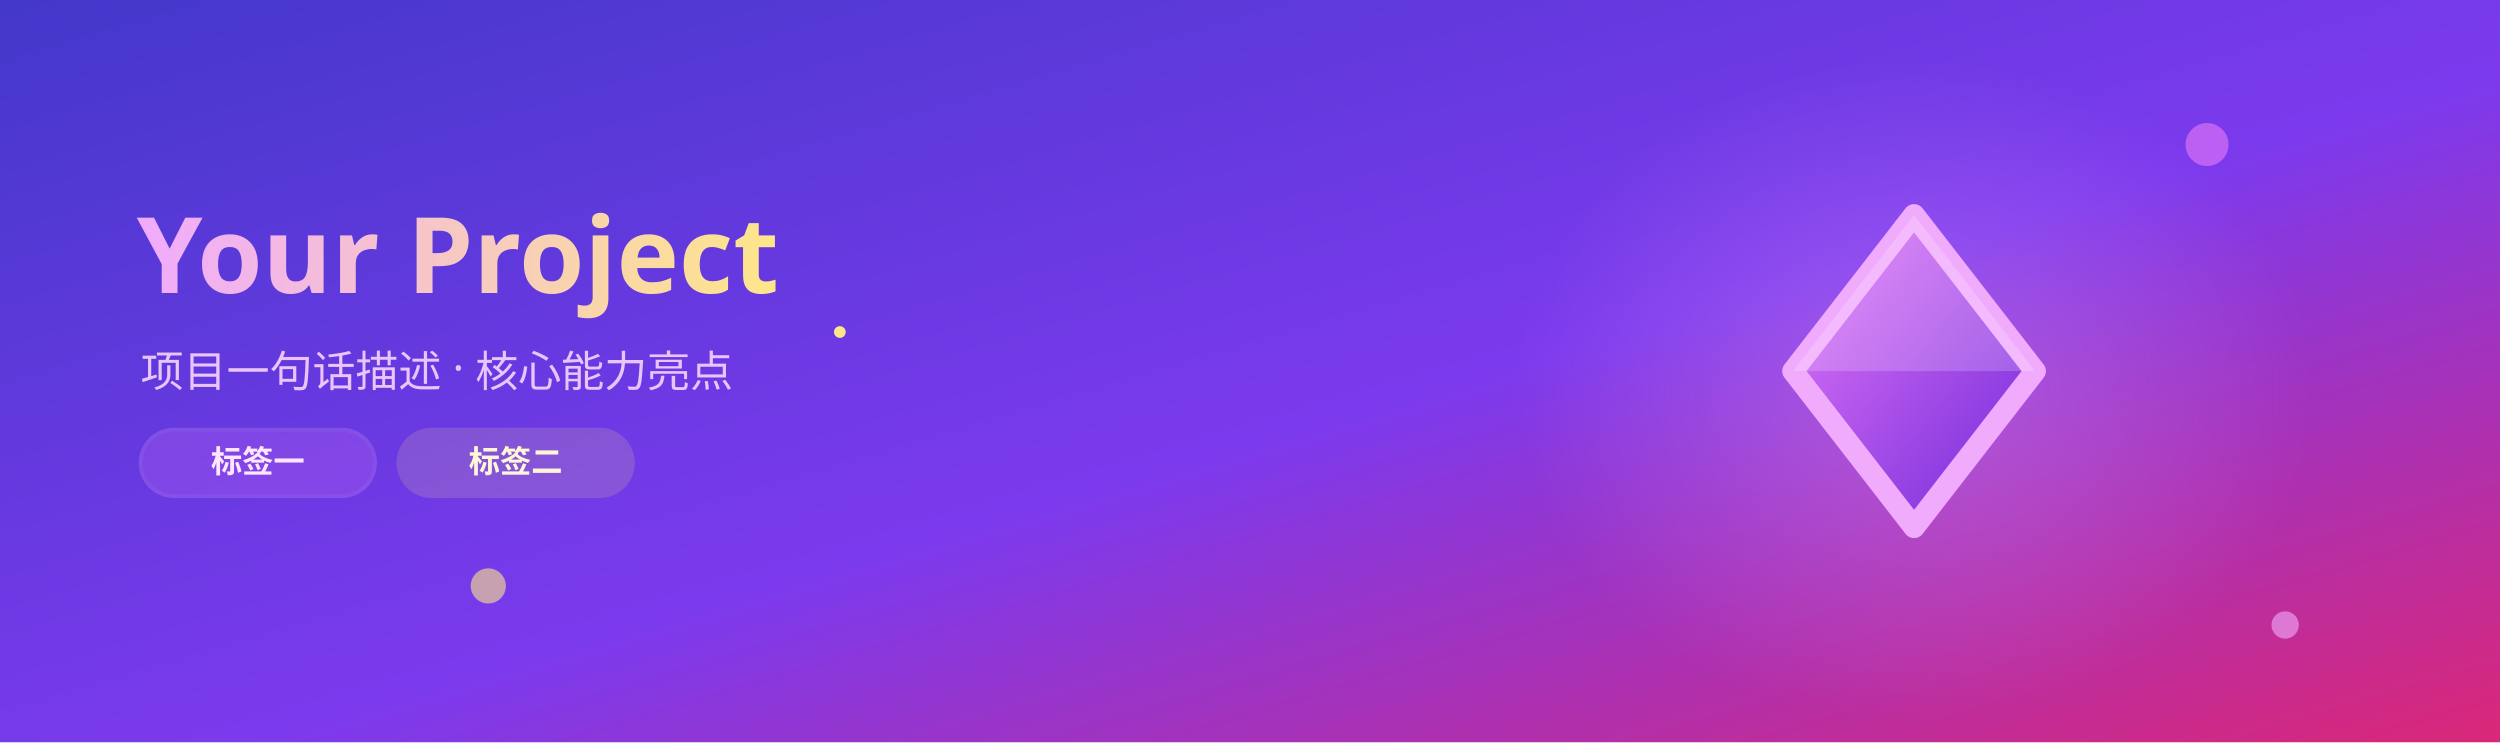
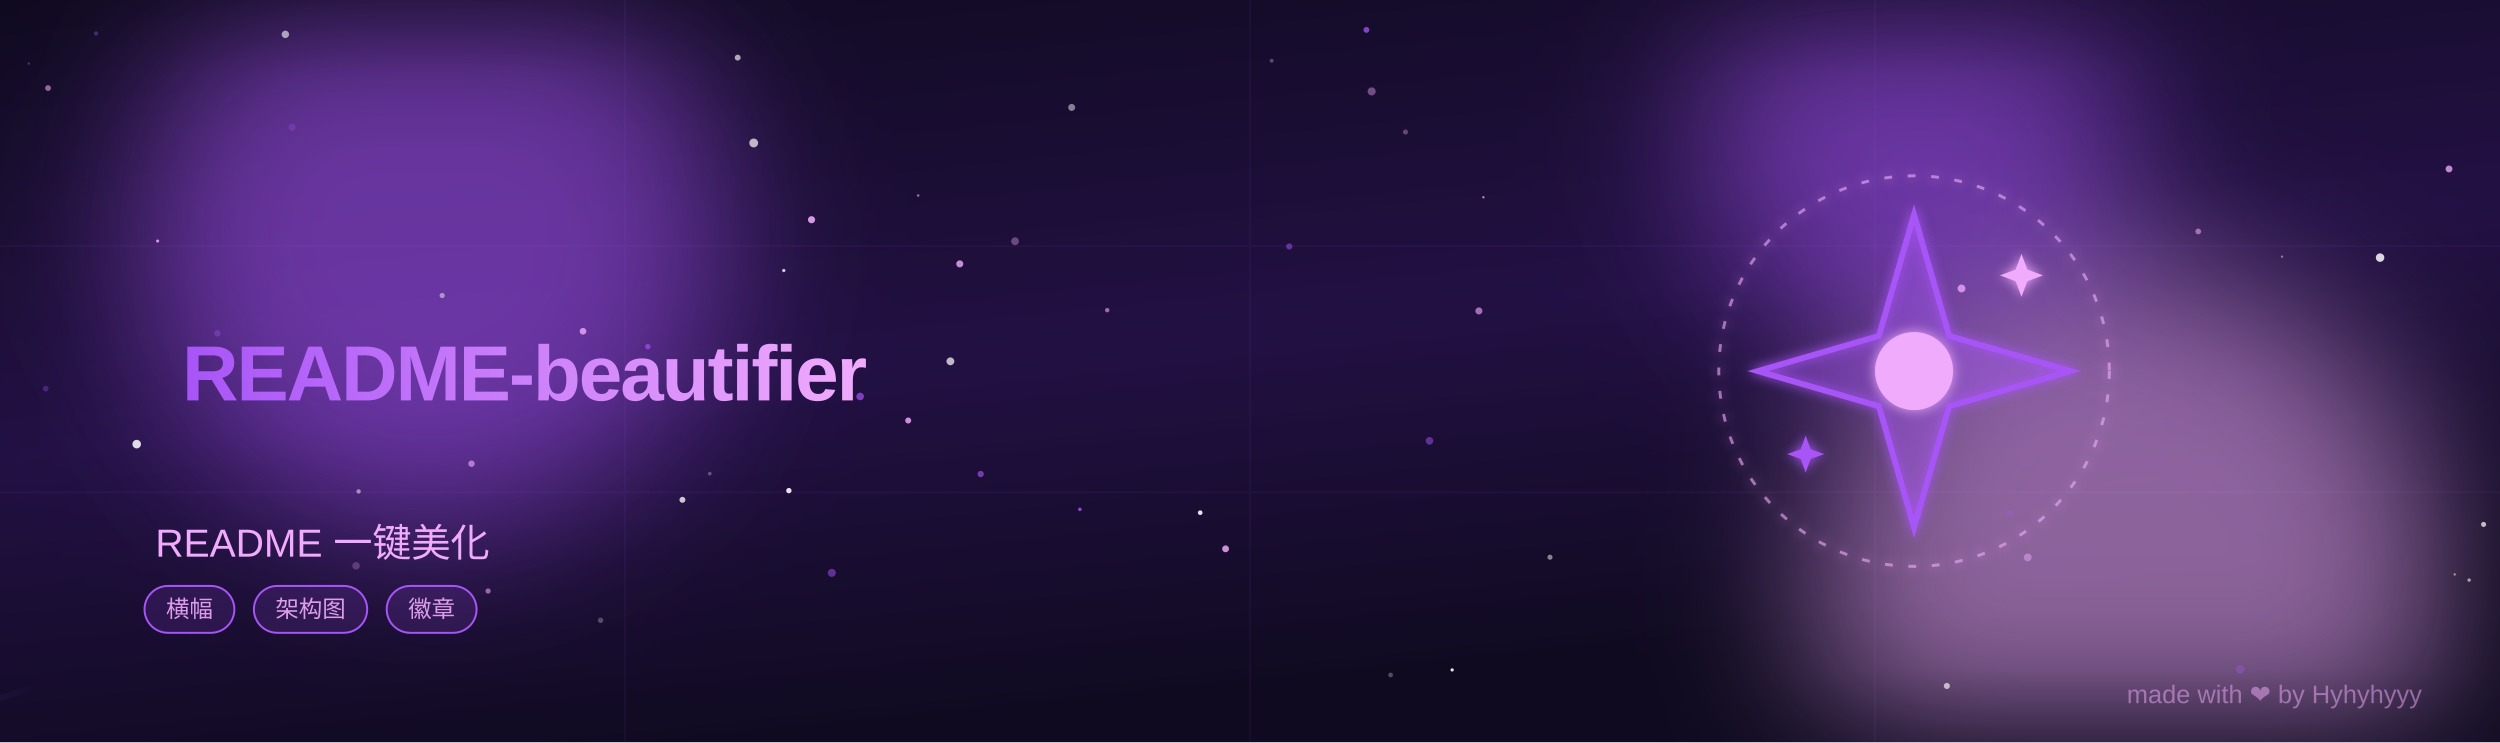
- <svg xmlns="http://www.w3.org/2000/svg" viewBox="0 0 1280 380" role="img" aria-label="sample-banner" font-family="'Segoe UI','PingFang SC','Microsoft YaHei',sans-serif">
+ <svg xmlns="http://www.w3.org/2000/svg" viewBox="0 0 1280 380" width="1280" height="380" role="img" aria-label="README-beautifier">
  <defs>
-     <linearGradient id="bg" x1="0" y1="0" x2="1" y2="1">
-       <stop offset="0" stop-color="#4338ca" />
-       <stop offset="0.55" stop-color="#7c3aed" />
-       <stop offset="1" stop-color="#db2777" />
+     <linearGradient id="bg" x1="0" y1="0" x2="0.35" y2="1">
+       <stop offset="0" stop-color="#0f0a1f" />
+       <stop offset="0.55" stop-color="#221043" />
+       <stop offset="1" stop-color="#0f0a1f" />
    </linearGradient>
-     <linearGradient id="title" x1="0" y1="0" x2="1" y2="0">
-       <stop offset="0" stop-color="#f0abfc" />
-       <stop offset="1" stop-color="#fde68a" />
+     <linearGradient id="titleGrad" x1="0" y1="0" x2="1" y2="0">
+       <stop offset="0" stop-color="#a855f7" />
+       <stop offset="1" stop-color="#f0abfc" />
    </linearGradient>
-     <linearGradient id="body" x1="0" y1="0" x2="1" y2="1">
-       <stop offset="0" stop-color="#e879f9" />
-       <stop offset="1" stop-color="#6d28d9" />
+     <linearGradient id="beam" x1="0" y1="0" x2="1" y2="0">
+       <stop offset="0" stop-color="#a855f7" stop-opacity="0" />
+       <stop offset="0.5" stop-color="#a855f7" stop-opacity="0.9" />
+       <stop offset="1" stop-color="#a855f7" stop-opacity="0" />
    </linearGradient>
-     <radialGradient id="glow" cx="0.5" cy="0.5" r="0.5">
-       <stop offset="0" stop-color="#f0abfc" stop-opacity="0.30" />
-       <stop offset="1" stop-color="#f0abfc" stop-opacity="0" />
+     <radialGradient id="vig" cx="0.5" cy="0.45" r="0.75">
+       <stop offset="0.55" stop-color="#000000" stop-opacity="0" />
+       <stop offset="1" stop-color="#000000" stop-opacity="0.55" />
    </radialGradient>
-     <linearGradient id="beam" x1="0" y1="0" x2="1" y2="0">
-       <stop offset="0" stop-color="#ffffff" stop-opacity="0" />
-       <stop offset="0.5" stop-color="#f0abfc" stop-opacity="0.22" />
-       <stop offset="1" stop-color="#ffffff" stop-opacity="0" />
-     </linearGradient>
+     <filter id="glow" x="-60%" y="-60%" width="220%" height="220%">
+       <feGaussianBlur stdDeviation="3" result="b" />
+       <feMerge>
+         <feMergeNode in="b" />
+         <feMergeNode in="SourceGraphic" />
+       </feMerge>
+     </filter>
+     <filter id="blur" x="-80%" y="-80%" width="260%" height="260%">
+       <feGaussianBlur stdDeviation="40" />
+     </filter>
  </defs>
  <rect width="1280" height="380" fill="url(#bg)" />
-   <ellipse cx="980" cy="200" rx="205" ry="170" fill="url(#glow)" />
-   <circle cx="250" cy="300" r="9" fill="#fde68a" opacity="0.6" />
-   <circle cx="1130" cy="74" r="11" fill="#e879f9" opacity="0.6" />
-   <circle cx="1170" cy="320" r="7" fill="#f0abfc" opacity="0.6" />
-   <rect x="-220" y="0" width="220" height="380" fill="url(#beam)">
-     <animate attributeName="x" values="-220;1300;-220" dur="7s" repeatCount="indefinite" />
-   </rect>
+   <g opacity="0.06" stroke="#a855f7" stroke-width="1">
+     <line x1="0" y1="126" x2="1280" y2="126" />
+     <line x1="0" y1="252" x2="1280" y2="252" />
+     <line x1="320" y1="0" x2="320" y2="380" />
+     <line x1="640" y1="0" x2="640" y2="380" />
+     <line x1="960" y1="0" x2="960" y2="380" />
+   </g>
+   <g filter="url(#blur)" opacity="0.55">
+     <circle cx="220" cy="120" r="150" fill="#a855f7">
+       <animate attributeName="opacity" values="0.18;0.4;0.18" dur="9s" repeatCount="indefinite" />
+     </circle>
+     <circle cx="1090" cy="300" r="160" fill="#f0abfc">
+       <animate attributeName="opacity" values="0.15;0.38;0.15" dur="11s" repeatCount="indefinite" />
+     </circle>
+     <circle cx="980" cy="70" r="110" fill="#a855f7">
+       <animate attributeName="opacity" values="0.12;0.3;0.12" dur="8s" repeatCount="indefinite" />
+     </circle>
+   </g>
+   <g>
+     <circle cx="182.3" cy="289.7" r="1.93" fill="#f0abfc" opacity="0.25">
+       <animate attributeName="opacity" values="0.25;0.08;0.25" dur="4.7s" begin="2.6s" repeatCount="indefinite" />
+       <animateTransform attributeName="transform" type="translate" values="0 0;-3.8 -1.2;0 0" dur="8.7s" begin="2.6s" repeatCount="indefinite" calcMode="spline" keySplines="0.4 0 0.6 1;0.4 0 0.6 1" keyTimes="0;0.5;1" />
+     </circle>
+     <circle cx="1168.4" cy="131.4" r="0.62" fill="#ffffff" opacity="0.41">
+       <animate attributeName="opacity" values="0.41;0.12;0.41" dur="4.5s" begin="3.0s" repeatCount="indefinite" />
+       <animateTransform attributeName="transform" type="translate" values="0 0;4.4 -5.4;0 0" dur="8.5s" begin="3.0s" repeatCount="indefinite" calcMode="spline" keySplines="0.4 0 0.6 1;0.4 0 0.6 1" keyTimes="0;0.5;1" />
+     </circle>
+     <circle cx="1271.6" cy="268.5" r="1.31" fill="#ffffff" opacity="0.70">
+       <animate attributeName="opacity" values="0.70;0.21;0.70" dur="5.6s" begin="0.3s" repeatCount="indefinite" />
+       <animateTransform attributeName="transform" type="translate" values="0 0;-2.4 6.5;0 0" dur="9.6s" begin="0.3s" repeatCount="indefinite" calcMode="spline" keySplines="0.4 0 0.6 1;0.4 0 0.6 1" keyTimes="0;0.5;1" />
+     </circle>
+     <circle cx="363.4" cy="242.5" r="0.96" fill="#f0abfc" opacity="0.36">
+       <animate attributeName="opacity" values="0.36;0.11;0.36" dur="5.0s" begin="0.7s" repeatCount="indefinite" />
+       <animateTransform attributeName="transform" type="translate" values="0 0;2.0 1.8;0 0" dur="9.0s" begin="0.7s" repeatCount="indefinite" calcMode="spline" keySplines="0.4 0 0.6 1;0.4 0 0.6 1" keyTimes="0;0.5;1" />
+     </circle>
+     <circle cx="23.4" cy="199.0" r="1.45" fill="#a855f7" opacity="0.30">
+       <animate attributeName="opacity" values="0.30;0.09;0.30" dur="2.8s" begin="1.4s" repeatCount="indefinite" />
+       <animateTransform attributeName="transform" type="translate" values="0 0;3.6 -5.2;0 0" dur="6.8s" begin="1.4s" repeatCount="indefinite" calcMode="spline" keySplines="0.4 0 0.6 1;0.4 0 0.6 1" keyTimes="0;0.5;1" />
+     </circle>
+     <circle cx="1218.6" cy="131.9" r="2.17" fill="#ffffff" opacity="0.83">
+       <animate attributeName="opacity" values="0.83;0.25;0.83" dur="2.8s" begin="2.1s" repeatCount="indefinite" />
+       <animateTransform attributeName="transform" type="translate" values="0 0;4.2 -6.7;0 0" dur="6.8s" begin="2.1s" repeatCount="indefinite" calcMode="spline" keySplines="0.4 0 0.6 1;0.4 0 0.6 1" keyTimes="0;0.5;1" />
+     </circle>
+     <circle cx="743.5" cy="343.0" r="0.85" fill="#ffffff" opacity="0.88">
+       <animate attributeName="opacity" values="0.88;0.26;0.88" dur="4.1s" begin="4.3s" repeatCount="indefinite" />
+       <animateTransform attributeName="transform" type="translate" values="0 0;-4.3 -5.2;0 0" dur="8.1s" begin="4.3s" repeatCount="indefinite" calcMode="spline" keySplines="0.4 0 0.6 1;0.4 0 0.6 1" keyTimes="0;0.5;1" />
+     </circle>
+     <circle cx="660.1" cy="126.2" r="1.59" fill="#a855f7" opacity="0.50">
+       <animate attributeName="opacity" values="0.50;0.15;0.50" dur="2.7s" begin="4.5s" repeatCount="indefinite" />
+       <animateTransform attributeName="transform" type="translate" values="0 0;1.6 3.7;0 0" dur="6.7s" begin="4.5s" repeatCount="indefinite" calcMode="spline" keySplines="0.4 0 0.6 1;0.4 0 0.6 1" keyTimes="0;0.5;1" />
+     </circle>
+     <circle cx="731.9" cy="225.7" r="1.96" fill="#a855f7" opacity="0.49">
+       <animate attributeName="opacity" values="0.49;0.15;0.49" dur="6.1s" begin="2.7s" repeatCount="indefinite" />
+       <animateTransform attributeName="transform" type="translate" values="0 0;-4.2 5.0;0 0" dur="10.1s" begin="2.7s" repeatCount="indefinite" calcMode="spline" keySplines="0.4 0 0.6 1;0.4 0 0.6 1" keyTimes="0;0.5;1" />
+     </circle>
+     <circle cx="241.4" cy="237.4" r="1.66" fill="#f0abfc" opacity="0.62">
+       <animate attributeName="opacity" values="0.62;0.19;0.62" dur="5.9s" begin="1.6s" repeatCount="indefinite" />
+       <animateTransform attributeName="transform" type="translate" values="0 0;-3.4 6.6;0 0" dur="9.9s" begin="1.6s" repeatCount="indefinite" calcMode="spline" keySplines="0.4 0 0.6 1;0.4 0 0.6 1" keyTimes="0;0.5;1" />
+     </circle>
+     <circle cx="614.5" cy="262.5" r="1.20" fill="#ffffff" opacity="0.89">
+       <animate attributeName="opacity" values="0.89;0.27;0.89" dur="4.8s" begin="3.1s" repeatCount="indefinite" />
+       <animateTransform attributeName="transform" type="translate" values="0 0;-1.8 -0.3;0 0" dur="8.8s" begin="3.1s" repeatCount="indefinite" calcMode="spline" keySplines="0.4 0 0.6 1;0.4 0 0.6 1" keyTimes="0;0.5;1" />
+     </circle>
+     <circle cx="502.1" cy="242.7" r="1.62" fill="#a855f7" opacity="0.64">
+       <animate attributeName="opacity" values="0.64;0.19;0.64" dur="4.5s" begin="3.7s" repeatCount="indefinite" />
+       <animateTransform attributeName="transform" type="translate" values="0 0;-0.1 -1.2;0 0" dur="8.5s" begin="3.7s" repeatCount="indefinite" calcMode="spline" keySplines="0.4 0 0.6 1;0.4 0 0.6 1" keyTimes="0;0.5;1" />
+     </circle>
+     <circle cx="702.3" cy="46.8" r="2.07" fill="#f0abfc" opacity="0.41">
+       <animate attributeName="opacity" values="0.41;0.12;0.41" dur="4.1s" begin="1.4s" repeatCount="indefinite" />
+       <animateTransform attributeName="transform" type="translate" values="0 0;0.3 -2.9;0 0" dur="8.1s" begin="1.4s" repeatCount="indefinite" calcMode="spline" keySplines="0.4 0 0.6 1;0.4 0 0.6 1" keyTimes="0;0.5;1" />
+     </circle>
+     <circle cx="403.9" cy="251.2" r="1.38" fill="#ffffff" opacity="0.89">
+       <animate attributeName="opacity" values="0.89;0.27;0.89" dur="3.2s" begin="1.3s" repeatCount="indefinite" />
+       <animateTransform attributeName="transform" type="translate" values="0 0;4.8 -5.8;0 0" dur="7.2s" begin="1.3s" repeatCount="indefinite" calcMode="spline" keySplines="0.4 0 0.6 1;0.4 0 0.6 1" keyTimes="0;0.5;1" />
+     </circle>
+     <circle cx="651.1" cy="31.1" r="1.01" fill="#f0abfc" opacity="0.35">
+       <animate attributeName="opacity" values="0.35;0.11;0.35" dur="5.7s" begin="2.4s" repeatCount="indefinite" />
+       <animateTransform attributeName="transform" type="translate" values="0 0;3.9 -3.8;0 0" dur="9.7s" begin="2.4s" repeatCount="indefinite" calcMode="spline" keySplines="0.4 0 0.6 1;0.4 0 0.6 1" keyTimes="0;0.5;1" />
+     </circle>
+     <circle cx="465.0" cy="215.3" r="1.55" fill="#f0abfc" opacity="0.82">
+       <animate attributeName="opacity" values="0.82;0.25;0.82" dur="5.0s" begin="4.8s" repeatCount="indefinite" />
+       <animateTransform attributeName="transform" type="translate" values="0 0;0.1 5.7;0 0" dur="9.0s" begin="4.8s" repeatCount="indefinite" calcMode="spline" keySplines="0.4 0 0.6 1;0.4 0 0.6 1" keyTimes="0;0.5;1" />
+     </circle>
+     <circle cx="24.6" cy="45.1" r="1.49" fill="#f0abfc" opacity="0.57">
+       <animate attributeName="opacity" values="0.57;0.17;0.57" dur="4.5s" begin="2.0s" repeatCount="indefinite" />
+       <animateTransform attributeName="transform" type="translate" values="0 0;4.8 2.7;0 0" dur="8.5s" begin="2.0s" repeatCount="indefinite" calcMode="spline" keySplines="0.4 0 0.6 1;0.4 0 0.6 1" keyTimes="0;0.5;1" />
+     </circle>
+     <circle cx="331.7" cy="177.5" r="1.38" fill="#a855f7" opacity="0.63">
+       <animate attributeName="opacity" values="0.63;0.19;0.63" dur="2.6s" begin="2.4s" repeatCount="indefinite" />
+       <animateTransform attributeName="transform" type="translate" values="0 0;-2.7 -6.6;0 0" dur="6.6s" begin="2.4s" repeatCount="indefinite" calcMode="spline" keySplines="0.4 0 0.6 1;0.4 0 0.6 1" keyTimes="0;0.5;1" />
+     </circle>
+     <circle cx="415.5" cy="112.5" r="1.84" fill="#f0abfc" opacity="0.87">
+       <animate attributeName="opacity" values="0.87;0.26;0.87" dur="3.1s" begin="2.3s" repeatCount="indefinite" />
+       <animateTransform attributeName="transform" type="translate" values="0 0;4.7 6.9;0 0" dur="7.1s" begin="2.3s" repeatCount="indefinite" calcMode="spline" keySplines="0.4 0 0.6 1;0.4 0 0.6 1" keyTimes="0;0.5;1" />
+     </circle>
+     <circle cx="566.9" cy="158.8" r="1.14" fill="#f0abfc" opacity="0.59">
+       <animate attributeName="opacity" values="0.59;0.18;0.59" dur="4.2s" begin="1.6s" repeatCount="indefinite" />
+       <animateTransform attributeName="transform" type="translate" values="0 0;1.6 1.6;0 0" dur="8.2s" begin="1.6s" repeatCount="indefinite" calcMode="spline" keySplines="0.4 0 0.6 1;0.4 0 0.6 1" keyTimes="0;0.5;1" />
+     </circle>
+     <circle cx="183.6" cy="251.6" r="1.13" fill="#ffffff" opacity="0.49">
+       <animate attributeName="opacity" values="0.49;0.15;0.49" dur="2.6s" begin="0.6s" repeatCount="indefinite" />
+       <animateTransform attributeName="transform" type="translate" values="0 0;2.7 -4.8;0 0" dur="6.6s" begin="0.6s" repeatCount="indefinite" calcMode="spline" keySplines="0.4 0 0.6 1;0.4 0 0.6 1" keyTimes="0;0.5;1" />
+     </circle>
+     <circle cx="385.9" cy="73.2" r="2.26" fill="#ffffff" opacity="0.69">
+       <animate attributeName="opacity" values="0.69;0.21;0.69" dur="4.3s" begin="1.8s" repeatCount="indefinite" />
+       <animateTransform attributeName="transform" type="translate" values="0 0;2.6 -2.3;0 0" dur="8.3s" begin="1.8s" repeatCount="indefinite" calcMode="spline" keySplines="0.4 0 0.6 1;0.4 0 0.6 1" keyTimes="0;0.5;1" />
+     </circle>
+     <circle cx="1029.1" cy="262.8" r="1.68" fill="#a855f7" opacity="0.27">
+       <animate attributeName="opacity" values="0.27;0.08;0.27" dur="6.4s" begin="3.0s" repeatCount="indefinite" />
+       <animateTransform attributeName="transform" type="translate" values="0 0;-2.7 2.8;0 0" dur="10.4s" begin="3.0s" repeatCount="indefinite" calcMode="spline" keySplines="0.4 0 0.6 1;0.4 0 0.6 1" keyTimes="0;0.5;1" />
+     </circle>
+     <circle cx="699.6" cy="15.3" r="1.51" fill="#a855f7" opacity="0.74">
+       <animate attributeName="opacity" values="0.74;0.22;0.74" dur="4.8s" begin="0.1s" repeatCount="indefinite" />
+       <animateTransform attributeName="transform" type="translate" values="0 0;-4.2 1.9;0 0" dur="8.8s" begin="0.1s" repeatCount="indefinite" calcMode="spline" keySplines="0.4 0 0.6 1;0.4 0 0.6 1" keyTimes="0;0.5;1" />
+     </circle>
+     <circle cx="1125.5" cy="118.5" r="1.48" fill="#f0abfc" opacity="0.55">
+       <animate attributeName="opacity" values="0.55;0.17;0.55" dur="5.2s" begin="1.1s" repeatCount="indefinite" />
+       <animateTransform attributeName="transform" type="translate" values="0 0;-2.5 1.3;0 0" dur="9.2s" begin="1.1s" repeatCount="indefinite" calcMode="spline" keySplines="0.4 0 0.6 1;0.4 0 0.6 1" keyTimes="0;0.5;1" />
+     </circle>
+     <circle cx="757.2" cy="159.2" r="1.82" fill="#f0abfc" opacity="0.61">
+       <animate attributeName="opacity" values="0.61;0.18;0.61" dur="5.0s" begin="0.5s" repeatCount="indefinite" />
+       <animateTransform attributeName="transform" type="translate" values="0 0;4.2 -2.5;0 0" dur="9.0s" begin="0.5s" repeatCount="indefinite" calcMode="spline" keySplines="0.4 0 0.6 1;0.4 0 0.6 1" keyTimes="0;0.5;1" />
+     </circle>
+     <circle cx="552.9" cy="260.8" r="0.93" fill="#a855f7" opacity="0.81">
+       <animate attributeName="opacity" values="0.81;0.24;0.81" dur="6.1s" begin="2.8s" repeatCount="indefinite" />
+       <animateTransform attributeName="transform" type="translate" values="0 0;-1.7 -6.5;0 0" dur="10.1s" begin="2.8s" repeatCount="indefinite" calcMode="spline" keySplines="0.4 0 0.6 1;0.4 0 0.6 1" keyTimes="0;0.5;1" />
+     </circle>
+     <circle cx="719.6" cy="67.6" r="1.30" fill="#f0abfc" opacity="0.35">
+       <animate attributeName="opacity" values="0.35;0.11;0.35" dur="2.9s" begin="2.0s" repeatCount="indefinite" />
+       <animateTransform attributeName="transform" type="translate" values="0 0;2.6 1.4;0 0" dur="6.9s" begin="2.0s" repeatCount="indefinite" calcMode="spline" keySplines="0.4 0 0.6 1;0.4 0 0.6 1" keyTimes="0;0.5;1" />
+     </circle>
+     <circle cx="70.0" cy="227.4" r="2.19" fill="#ffffff" opacity="0.85">
+       <animate attributeName="opacity" values="0.85;0.25;0.85" dur="2.7s" begin="4.7s" repeatCount="indefinite" />
+       <animateTransform attributeName="transform" type="translate" values="0 0;3.3 -4.7;0 0" dur="6.7s" begin="4.7s" repeatCount="indefinite" calcMode="spline" keySplines="0.4 0 0.6 1;0.4 0 0.6 1" keyTimes="0;0.5;1" />
+     </circle>
+     <circle cx="996.8" cy="351.2" r="1.57" fill="#ffffff" opacity="0.64">
+       <animate attributeName="opacity" values="0.64;0.19;0.64" dur="5.4s" begin="3.8s" repeatCount="indefinite" />
+       <animateTransform attributeName="transform" type="translate" values="0 0;3.2 0.9;0 0" dur="9.4s" begin="3.8s" repeatCount="indefinite" calcMode="spline" keySplines="0.4 0 0.6 1;0.4 0 0.6 1" keyTimes="0;0.5;1" />
+     </circle>
+     <circle cx="627.5" cy="281.0" r="1.76" fill="#f0abfc" opacity="0.83">
+       <animate attributeName="opacity" values="0.83;0.25;0.83" dur="6.0s" begin="1.6s" repeatCount="indefinite" />
+       <animateTransform attributeName="transform" type="translate" values="0 0;2.1 -0.6;0 0" dur="10.0s" begin="1.6s" repeatCount="indefinite" calcMode="spline" keySplines="0.4 0 0.6 1;0.4 0 0.6 1" keyTimes="0;0.5;1" />
+     </circle>
+     <circle cx="349.4" cy="255.9" r="1.53" fill="#ffffff" opacity="0.76">
+       <animate attributeName="opacity" values="0.76;0.23;0.76" dur="6.3s" begin="0.8s" repeatCount="indefinite" />
+       <animateTransform attributeName="transform" type="translate" values="0 0;0.5 -4.8;0 0" dur="10.3s" begin="0.8s" repeatCount="indefinite" calcMode="spline" keySplines="0.4 0 0.6 1;0.4 0 0.6 1" keyTimes="0;0.5;1" />
+     </circle>
+     <circle cx="298.5" cy="169.6" r="1.71" fill="#f0abfc" opacity="0.79">
+       <animate attributeName="opacity" values="0.79;0.24;0.79" dur="3.2s" begin="2.1s" repeatCount="indefinite" />
+       <animateTransform attributeName="transform" type="translate" values="0 0;1.4 6.6;0 0" dur="7.2s" begin="2.1s" repeatCount="indefinite" calcMode="spline" keySplines="0.4 0 0.6 1;0.4 0 0.6 1" keyTimes="0;0.5;1" />
+     </circle>
+     <circle cx="1004.3" cy="147.7" r="2.01" fill="#f0abfc" opacity="0.76">
+       <animate attributeName="opacity" values="0.76;0.23;0.76" dur="5.6s" begin="4.5s" repeatCount="indefinite" />
+       <animateTransform attributeName="transform" type="translate" values="0 0;4.8 -2.6;0 0" dur="9.6s" begin="4.5s" repeatCount="indefinite" calcMode="spline" keySplines="0.4 0 0.6 1;0.4 0 0.6 1" keyTimes="0;0.5;1" />
+     </circle>
+     <circle cx="307.5" cy="317.6" r="1.39" fill="#ffffff" opacity="0.26">
+       <animate attributeName="opacity" values="0.26;0.08;0.26" dur="3.8s" begin="1.7s" repeatCount="indefinite" />
+       <animateTransform attributeName="transform" type="translate" values="0 0;0.2 0.1;0 0" dur="7.8s" begin="1.7s" repeatCount="indefinite" calcMode="spline" keySplines="0.4 0 0.6 1;0.4 0 0.6 1" keyTimes="0;0.5;1" />
+     </circle>
+     <circle cx="1264.2" cy="297.0" r="0.89" fill="#ffffff" opacity="0.56">
+       <animate attributeName="opacity" values="0.56;0.17;0.56" dur="5.6s" begin="2.9s" repeatCount="indefinite" />
+       <animateTransform attributeName="transform" type="translate" values="0 0;1.6 -1.4;0 0" dur="9.6s" begin="2.9s" repeatCount="indefinite" calcMode="spline" keySplines="0.4 0 0.6 1;0.4 0 0.6 1" keyTimes="0;0.5;1" />
+     </circle>
+     <circle cx="491.4" cy="135.1" r="1.82" fill="#f0abfc" opacity="0.80">
+       <animate attributeName="opacity" values="0.80;0.24;0.80" dur="5.1s" begin="0.8s" repeatCount="indefinite" />
+       <animateTransform attributeName="transform" type="translate" values="0 0;3.0 -3.2;0 0" dur="9.1s" begin="0.8s" repeatCount="indefinite" calcMode="spline" keySplines="0.4 0 0.6 1;0.4 0 0.6 1" keyTimes="0;0.5;1" />
+     </circle>
+     <circle cx="80.7" cy="123.4" r="0.80" fill="#f0abfc" opacity="0.83">
+       <animate attributeName="opacity" values="0.83;0.25;0.83" dur="4.4s" begin="1.6s" repeatCount="indefinite" />
+       <animateTransform attributeName="transform" type="translate" values="0 0;4.8 0.2;0 0" dur="8.4s" begin="1.6s" repeatCount="indefinite" calcMode="spline" keySplines="0.4 0 0.6 1;0.4 0 0.6 1" keyTimes="0;0.5;1" />
+     </circle>
+     <circle cx="49.2" cy="17.1" r="1.06" fill="#a855f7" opacity="0.37">
+       <animate attributeName="opacity" values="0.37;0.11;0.37" dur="4.7s" begin="2.6s" repeatCount="indefinite" />
+       <animateTransform attributeName="transform" type="translate" values="0 0;4.8 3.0;0 0" dur="8.7s" begin="2.6s" repeatCount="indefinite" calcMode="spline" keySplines="0.4 0 0.6 1;0.4 0 0.6 1" keyTimes="0;0.5;1" />
+     </circle>
+     <circle cx="226.4" cy="151.3" r="1.33" fill="#ffffff" opacity="0.46">
+       <animate attributeName="opacity" values="0.46;0.14;0.46" dur="5.5s" begin="1.5s" repeatCount="indefinite" />
+       <animateTransform attributeName="transform" type="translate" values="0 0;-3.5 -4.7;0 0" dur="9.5s" begin="1.5s" repeatCount="indefinite" calcMode="spline" keySplines="0.4 0 0.6 1;0.4 0 0.6 1" keyTimes="0;0.5;1" />
+     </circle>
+     <circle cx="793.6" cy="285.3" r="1.31" fill="#ffffff" opacity="0.49">
+       <animate attributeName="opacity" values="0.49;0.15;0.49" dur="4.5s" begin="3.4s" repeatCount="indefinite" />
+       <animateTransform attributeName="transform" type="translate" values="0 0;-4.1 0.3;0 0" dur="8.5s" begin="3.4s" repeatCount="indefinite" calcMode="spline" keySplines="0.4 0 0.6 1;0.4 0 0.6 1" keyTimes="0;0.5;1" />
+     </circle>
+     <circle cx="14.7" cy="32.5" r="0.63" fill="#a855f7" opacity="0.41">
+       <animate attributeName="opacity" values="0.41;0.12;0.41" dur="3.3s" begin="3.5s" repeatCount="indefinite" />
+       <animateTransform attributeName="transform" type="translate" values="0 0;0.4 0.6;0 0" dur="7.3s" begin="3.5s" repeatCount="indefinite" calcMode="spline" keySplines="0.4 0 0.6 1;0.4 0 0.6 1" keyTimes="0;0.5;1" />
+     </circle>
+     <circle cx="519.7" cy="123.5" r="2.02" fill="#f0abfc" opacity="0.36">
+       <animate attributeName="opacity" values="0.36;0.11;0.36" dur="3.9s" begin="3.5s" repeatCount="indefinite" />
+       <animateTransform attributeName="transform" type="translate" values="0 0;-4.4 0.4;0 0" dur="7.9s" begin="3.5s" repeatCount="indefinite" calcMode="spline" keySplines="0.4 0 0.6 1;0.4 0 0.6 1" keyTimes="0;0.5;1" />
+     </circle>
+     <circle cx="149.5" cy="65.2" r="1.79" fill="#a855f7" opacity="0.26">
+       <animate attributeName="opacity" values="0.26;0.08;0.26" dur="2.8s" begin="3.8s" repeatCount="indefinite" />
+       <animateTransform attributeName="transform" type="translate" values="0 0;-1.4 2.0;0 0" dur="6.8s" begin="3.8s" repeatCount="indefinite" calcMode="spline" keySplines="0.4 0 0.6 1;0.4 0 0.6 1" keyTimes="0;0.5;1" />
+     </circle>
+     <circle cx="249.9" cy="302.6" r="1.34" fill="#f0abfc" opacity="0.56">
+       <animate attributeName="opacity" values="0.56;0.17;0.56" dur="5.2s" begin="2.3s" repeatCount="indefinite" />
+       <animateTransform attributeName="transform" type="translate" values="0 0;4.4 5.4;0 0" dur="9.2s" begin="2.3s" repeatCount="indefinite" calcMode="spline" keySplines="0.4 0 0.6 1;0.4 0 0.6 1" keyTimes="0;0.5;1" />
+     </circle>
+     <circle cx="548.7" cy="55.0" r="1.80" fill="#ffffff" opacity="0.47">
+       <animate attributeName="opacity" values="0.47;0.14;0.47" dur="4.2s" begin="1.1s" repeatCount="indefinite" />
+       <animateTransform attributeName="transform" type="translate" values="0 0;4.3 0.8;0 0" dur="8.2s" begin="1.1s" repeatCount="indefinite" calcMode="spline" keySplines="0.4 0 0.6 1;0.4 0 0.6 1" keyTimes="0;0.5;1" />
+     </circle>
+     <circle cx="1147.0" cy="342.7" r="2.21" fill="#a855f7" opacity="0.31">
+       <animate attributeName="opacity" values="0.31;0.09;0.31" dur="2.7s" begin="0.4s" repeatCount="indefinite" />
+       <animateTransform attributeName="transform" type="translate" values="0 0;2.1 -3.9;0 0" dur="6.7s" begin="0.4s" repeatCount="indefinite" calcMode="spline" keySplines="0.4 0 0.6 1;0.4 0 0.6 1" keyTimes="0;0.5;1" />
+     </circle>
+     <circle cx="377.7" cy="29.5" r="1.52" fill="#ffffff" opacity="0.63">
+       <animate attributeName="opacity" values="0.63;0.19;0.63" dur="5.0s" begin="2.5s" repeatCount="indefinite" />
+       <animateTransform attributeName="transform" type="translate" values="0 0;1.6 -2.9;0 0" dur="9.0s" begin="2.5s" repeatCount="indefinite" calcMode="spline" keySplines="0.4 0 0.6 1;0.4 0 0.6 1" keyTimes="0;0.5;1" />
+     </circle>
+     <circle cx="401.3" cy="138.5" r="0.85" fill="#ffffff" opacity="0.77">
+       <animate attributeName="opacity" values="0.77;0.23;0.77" dur="2.9s" begin="2.8s" repeatCount="indefinite" />
+       <animateTransform attributeName="transform" type="translate" values="0 0;-4.9 6.1;0 0" dur="6.9s" begin="2.8s" repeatCount="indefinite" calcMode="spline" keySplines="0.4 0 0.6 1;0.4 0 0.6 1" keyTimes="0;0.5;1" />
+     </circle>
+     <circle cx="1253.9" cy="86.5" r="1.77" fill="#f0abfc" opacity="0.77">
+       <animate attributeName="opacity" values="0.77;0.23;0.77" dur="3.9s" begin="4.5s" repeatCount="indefinite" />
+       <animateTransform attributeName="transform" type="translate" values="0 0;-3.8 -0.3;0 0" dur="7.9s" begin="4.5s" repeatCount="indefinite" calcMode="spline" keySplines="0.4 0 0.6 1;0.4 0 0.6 1" keyTimes="0;0.5;1" />
+     </circle>
+     <circle cx="759.5" cy="101.0" r="0.61" fill="#f0abfc" opacity="0.75">
+       <animate attributeName="opacity" values="0.75;0.23;0.75" dur="4.0s" begin="1.1s" repeatCount="indefinite" />
+       <animateTransform attributeName="transform" type="translate" values="0 0;4.3 -2.9;0 0" dur="8.0s" begin="1.1s" repeatCount="indefinite" calcMode="spline" keySplines="0.4 0 0.6 1;0.4 0 0.6 1" keyTimes="0;0.5;1" />
+     </circle>
+     <circle cx="111.3" cy="170.7" r="1.64" fill="#a855f7" opacity="0.33">
+       <animate attributeName="opacity" values="0.33;0.10;0.33" dur="3.1s" begin="0.5s" repeatCount="indefinite" />
+       <animateTransform attributeName="transform" type="translate" values="0 0;-0.4 0.8;0 0" dur="7.1s" begin="0.5s" repeatCount="indefinite" calcMode="spline" keySplines="0.4 0 0.6 1;0.4 0 0.6 1" keyTimes="0;0.5;1" />
+     </circle>
+     <circle cx="712.0" cy="345.6" r="1.22" fill="#ffffff" opacity="0.27">
+       <animate attributeName="opacity" values="0.27;0.08;0.27" dur="4.1s" begin="4.9s" repeatCount="indefinite" />
+       <animateTransform attributeName="transform" type="translate" values="0 0;1.7 2.3;0 0" dur="8.1s" begin="4.9s" repeatCount="indefinite" calcMode="spline" keySplines="0.4 0 0.6 1;0.4 0 0.6 1" keyTimes="0;0.5;1" />
+     </circle>
+     <circle cx="1256.8" cy="294.1" r="0.62" fill="#ffffff" opacity="0.51">
+       <animate attributeName="opacity" values="0.51;0.15;0.51" dur="2.6s" begin="2.6s" repeatCount="indefinite" />
+       <animateTransform attributeName="transform" type="translate" values="0 0;-4.8 4.7;0 0" dur="6.6s" begin="2.6s" repeatCount="indefinite" calcMode="spline" keySplines="0.4 0 0.6 1;0.4 0 0.6 1" keyTimes="0;0.5;1" />
+     </circle>
+     <circle cx="1038.2" cy="285.4" r="2.00" fill="#f0abfc" opacity="0.48">
+       <animate attributeName="opacity" values="0.48;0.15;0.48" dur="6.3s" begin="0.3s" repeatCount="indefinite" />
+       <animateTransform attributeName="transform" type="translate" values="0 0;1.4 0.2;0 0" dur="10.3s" begin="0.3s" repeatCount="indefinite" calcMode="spline" keySplines="0.4 0 0.6 1;0.4 0 0.6 1" keyTimes="0;0.5;1" />
+     </circle>
+     <circle cx="470.1" cy="100.1" r="0.68" fill="#ffffff" opacity="0.44">
+       <animate attributeName="opacity" values="0.44;0.13;0.44" dur="4.0s" begin="1.8s" repeatCount="indefinite" />
+       <animateTransform attributeName="transform" type="translate" values="0 0;1.0 6.2;0 0" dur="8.0s" begin="1.8s" repeatCount="indefinite" calcMode="spline" keySplines="0.4 0 0.6 1;0.4 0 0.6 1" keyTimes="0;0.5;1" />
+     </circle>
+     <circle cx="146.1" cy="17.6" r="1.90" fill="#ffffff" opacity="0.59">
+       <animate attributeName="opacity" values="0.59;0.18;0.59" dur="4.1s" begin="0.1s" repeatCount="indefinite" />
+       <animateTransform attributeName="transform" type="translate" values="0 0;-1.4 -0.1;0 0" dur="8.1s" begin="0.1s" repeatCount="indefinite" calcMode="spline" keySplines="0.4 0 0.6 1;0.4 0 0.6 1" keyTimes="0;0.5;1" />
+     </circle>
+     <circle cx="440.4" cy="203.0" r="1.94" fill="#a855f7" opacity="0.67">
+       <animate attributeName="opacity" values="0.67;0.20;0.67" dur="4.2s" begin="3.4s" repeatCount="indefinite" />
+       <animateTransform attributeName="transform" type="translate" values="0 0;0.6 -2.5;0 0" dur="8.2s" begin="3.4s" repeatCount="indefinite" calcMode="spline" keySplines="0.4 0 0.6 1;0.4 0 0.6 1" keyTimes="0;0.5;1" />
+     </circle>
+     <circle cx="425.9" cy="293.3" r="2.05" fill="#a855f7" opacity="0.50">
+       <animate attributeName="opacity" values="0.50;0.15;0.50" dur="2.9s" begin="0.8s" repeatCount="indefinite" />
+       <animateTransform attributeName="transform" type="translate" values="0 0;0.1 4.4;0 0" dur="6.9s" begin="0.8s" repeatCount="indefinite" calcMode="spline" keySplines="0.4 0 0.6 1;0.4 0 0.6 1" keyTimes="0;0.5;1" />
+     </circle>
+     <circle cx="486.6" cy="185.0" r="2.01" fill="#ffffff" opacity="0.71">
+       <animate attributeName="opacity" values="0.71;0.21;0.71" dur="5.7s" begin="3.2s" repeatCount="indefinite" />
+       <animateTransform attributeName="transform" type="translate" values="0 0;3.9 0.9;0 0" dur="9.7s" begin="3.2s" repeatCount="indefinite" calcMode="spline" keySplines="0.4 0 0.6 1;0.4 0 0.6 1" keyTimes="0;0.5;1" />
+     </circle>
+   </g>
+   <g transform="rotate(-18 640 190)" opacity="0.5">
+     <rect x="-300" y="150" width="300" height="3" fill="url(#beam)">
+       <animateTransform attributeName="transform" type="translate" values="-200 0;1700 0" dur="9s" repeatCount="indefinite" />
+     </rect>
+   </g>
+   <g transform="rotate(-18 640 190)" opacity="0.32">
+     <rect x="-260" y="250" width="220" height="2" fill="url(#beam)">
+       <animateTransform attributeName="transform" type="translate" values="-200 0;1700 0" dur="13s" begin="2s" repeatCount="indefinite" />
+     </rect>
+   </g>
  <g transform="translate(980,190)">
-     <g>
-       <animateTransform attributeName="transform" type="translate" values="0 0;0 -16;0 0" dur="3s" repeatCount="indefinite" />
-       <g>
-         <animateTransform attributeName="transform" type="rotate" values="-8;8;-8" dur="4.2s" repeatCount="indefinite" />
-         <polygon points="0,-80 62,0 0,80 -62,0" fill="url(#body)" stroke="#f0abfc" stroke-width="11" stroke-linejoin="round" />
-         <polygon points="0,-80 62,0 0,0 -62,0" fill="#ffffff" opacity="0.18" />
-       </g>
+     <g filter="url(#glow)">
+       <animateTransform attributeName="transform" type="rotate" values="0 0 0;360 0 0" dur="20s" repeatCount="indefinite" />
+       <animateTransform attributeName="transform" type="scale" values="1 1;1.08 1.08;1 1" dur="3s" repeatCount="indefinite" additive="sum" />
+       <circle cx="0" cy="0" r="100" fill="none" stroke="#f0abfc" stroke-width="1.5" stroke-dasharray="4 8" opacity="0.6" />
+       <path d="M0 -80 L18 -18 L80 0 L18 18 L0 80 L-18 18 L-80 0 L-18 -18 Z" fill="#a855f7" fill-opacity="0.22" stroke="#a855f7" stroke-width="3" />
+       <circle cx="0" cy="0" r="20" fill="#f0abfc" />
+       <path d="M52 -52 l3 -8 3 8 8 3 -8 3 -3 8 -3 -8 -8 -3 z" fill="#f0abfc" />
+       <path d="M-58 40 l2.5 -7 2.5 7 7 2.5 -7 2.5 -2.5 7 -2.5 -7 -7 -2.5 z" fill="#a855f7" />
    </g>
  </g>
-   <line x1="72" y1="170" x2="430" y2="170" stroke="#fde68a" stroke-width="6" stroke-linecap="round" stroke-dasharray="358" stroke-dashoffset="358">
-     <animate attributeName="stroke-dashoffset" values="358;0;0;358" dur="6s" repeatCount="indefinite" />
+   <line x1="72" y1="250" x2="466" y2="250" stroke="url(#titleGrad)" stroke-width="4" stroke-linecap="round" stroke-dasharray="394" stroke-dashoffset="394">
+     <animate attributeName="stroke-dashoffset" values="394;0;0" keyTimes="0;0.55;1" dur="1.8s" fill="freeze" />
+     <animate attributeName="opacity" values="0;1;1" keyTimes="0;0.2;1" dur="1.8s" fill="freeze" />
  </line>
-   <text x="70" y="150" font-size="54" font-weight="800" fill="url(#title)">Your Project</text>
-   <text x="72" y="198" font-size="22" fill="#f5d0fe" opacity="0.92">项目一句话描述 · 核心能力亮点</text>
-   <g font-size="16" font-weight="600">
-     <rect x="72" y="220" width="120" height="34" rx="17" fill="#e879f9" opacity="0.20" stroke="#f0abfc" stroke-width="2" />
-     <text x="132" y="242" fill="#fde6fe" text-anchor="middle">标签一</text>
-     <rect x="204" y="220" width="120" height="34" rx="17" fill="#fde68a" opacity="0.16" stroke="#fde68a" stroke-width="2" />
-     <text x="264" y="242" fill="#fff6d8" text-anchor="middle">标签二</text>
-   </g>
+   <text x="72" y="205" font-family="'Segoe UI','Helvetica Neue',Arial,sans-serif" font-size="40" font-weight="800" fill="url(#titleGrad)" letter-spacing="-1">
+     <animateTransform attributeName="transform" type="translate" values="-40 12;0 0;0 0" keyTimes="0;0.5;1" dur="1.6s" fill="freeze" calcMode="spline" keySplines="0.2 0.8 0.2 1;0 0 1 1" />
+     <animate attributeName="opacity" values="0;1;1" keyTimes="0;0.5;1" dur="1.6s" fill="freeze" />
+     README-beautifier
+   </text>
+   <text x="74" y="285" font-family="'Segoe UI','Helvetica Neue',Arial,sans-serif" font-size="20" font-weight="500" fill="#f0abfc">
+     <animate attributeName="opacity" values="0;0;1" keyTimes="0;0.5;1" dur="1.8s" fill="freeze" />
+     README 一键美化
+   </text>
+   <rect x="74" y="300" width="46" height="24" rx="12" fill="#a855f7" fill-opacity="0.14" stroke="#a855f7" stroke-width="1" />
+   <text x="97.0" y="316" text-anchor="middle" font-family="Segoe UI,Arial,sans-serif" font-size="12" fill="#f0abfc" opacity="0.9">横幅</text>
+   <rect x="130" y="300" width="58" height="24" rx="12" fill="#a855f7" fill-opacity="0.14" stroke="#a855f7" stroke-width="1" />
+   <text x="159.0" y="316" text-anchor="middle" font-family="Segoe UI,Arial,sans-serif" font-size="12" fill="#f0abfc" opacity="0.9">架构图</text>
+   <rect x="198" y="300" width="46" height="24" rx="12" fill="#a855f7" fill-opacity="0.14" stroke="#a855f7" stroke-width="1" />
+   <text x="221.0" y="316" text-anchor="middle" font-family="Segoe UI,Arial,sans-serif" font-size="12" fill="#f0abfc" opacity="0.9">徽章</text>
+   <text x="1240" y="360" text-anchor="end" font-family="'Segoe UI',Arial,sans-serif" font-size="13" fill="#f0abfc" opacity="0.5">made with ❤ by Hyhyhyyy</text>
</svg>
